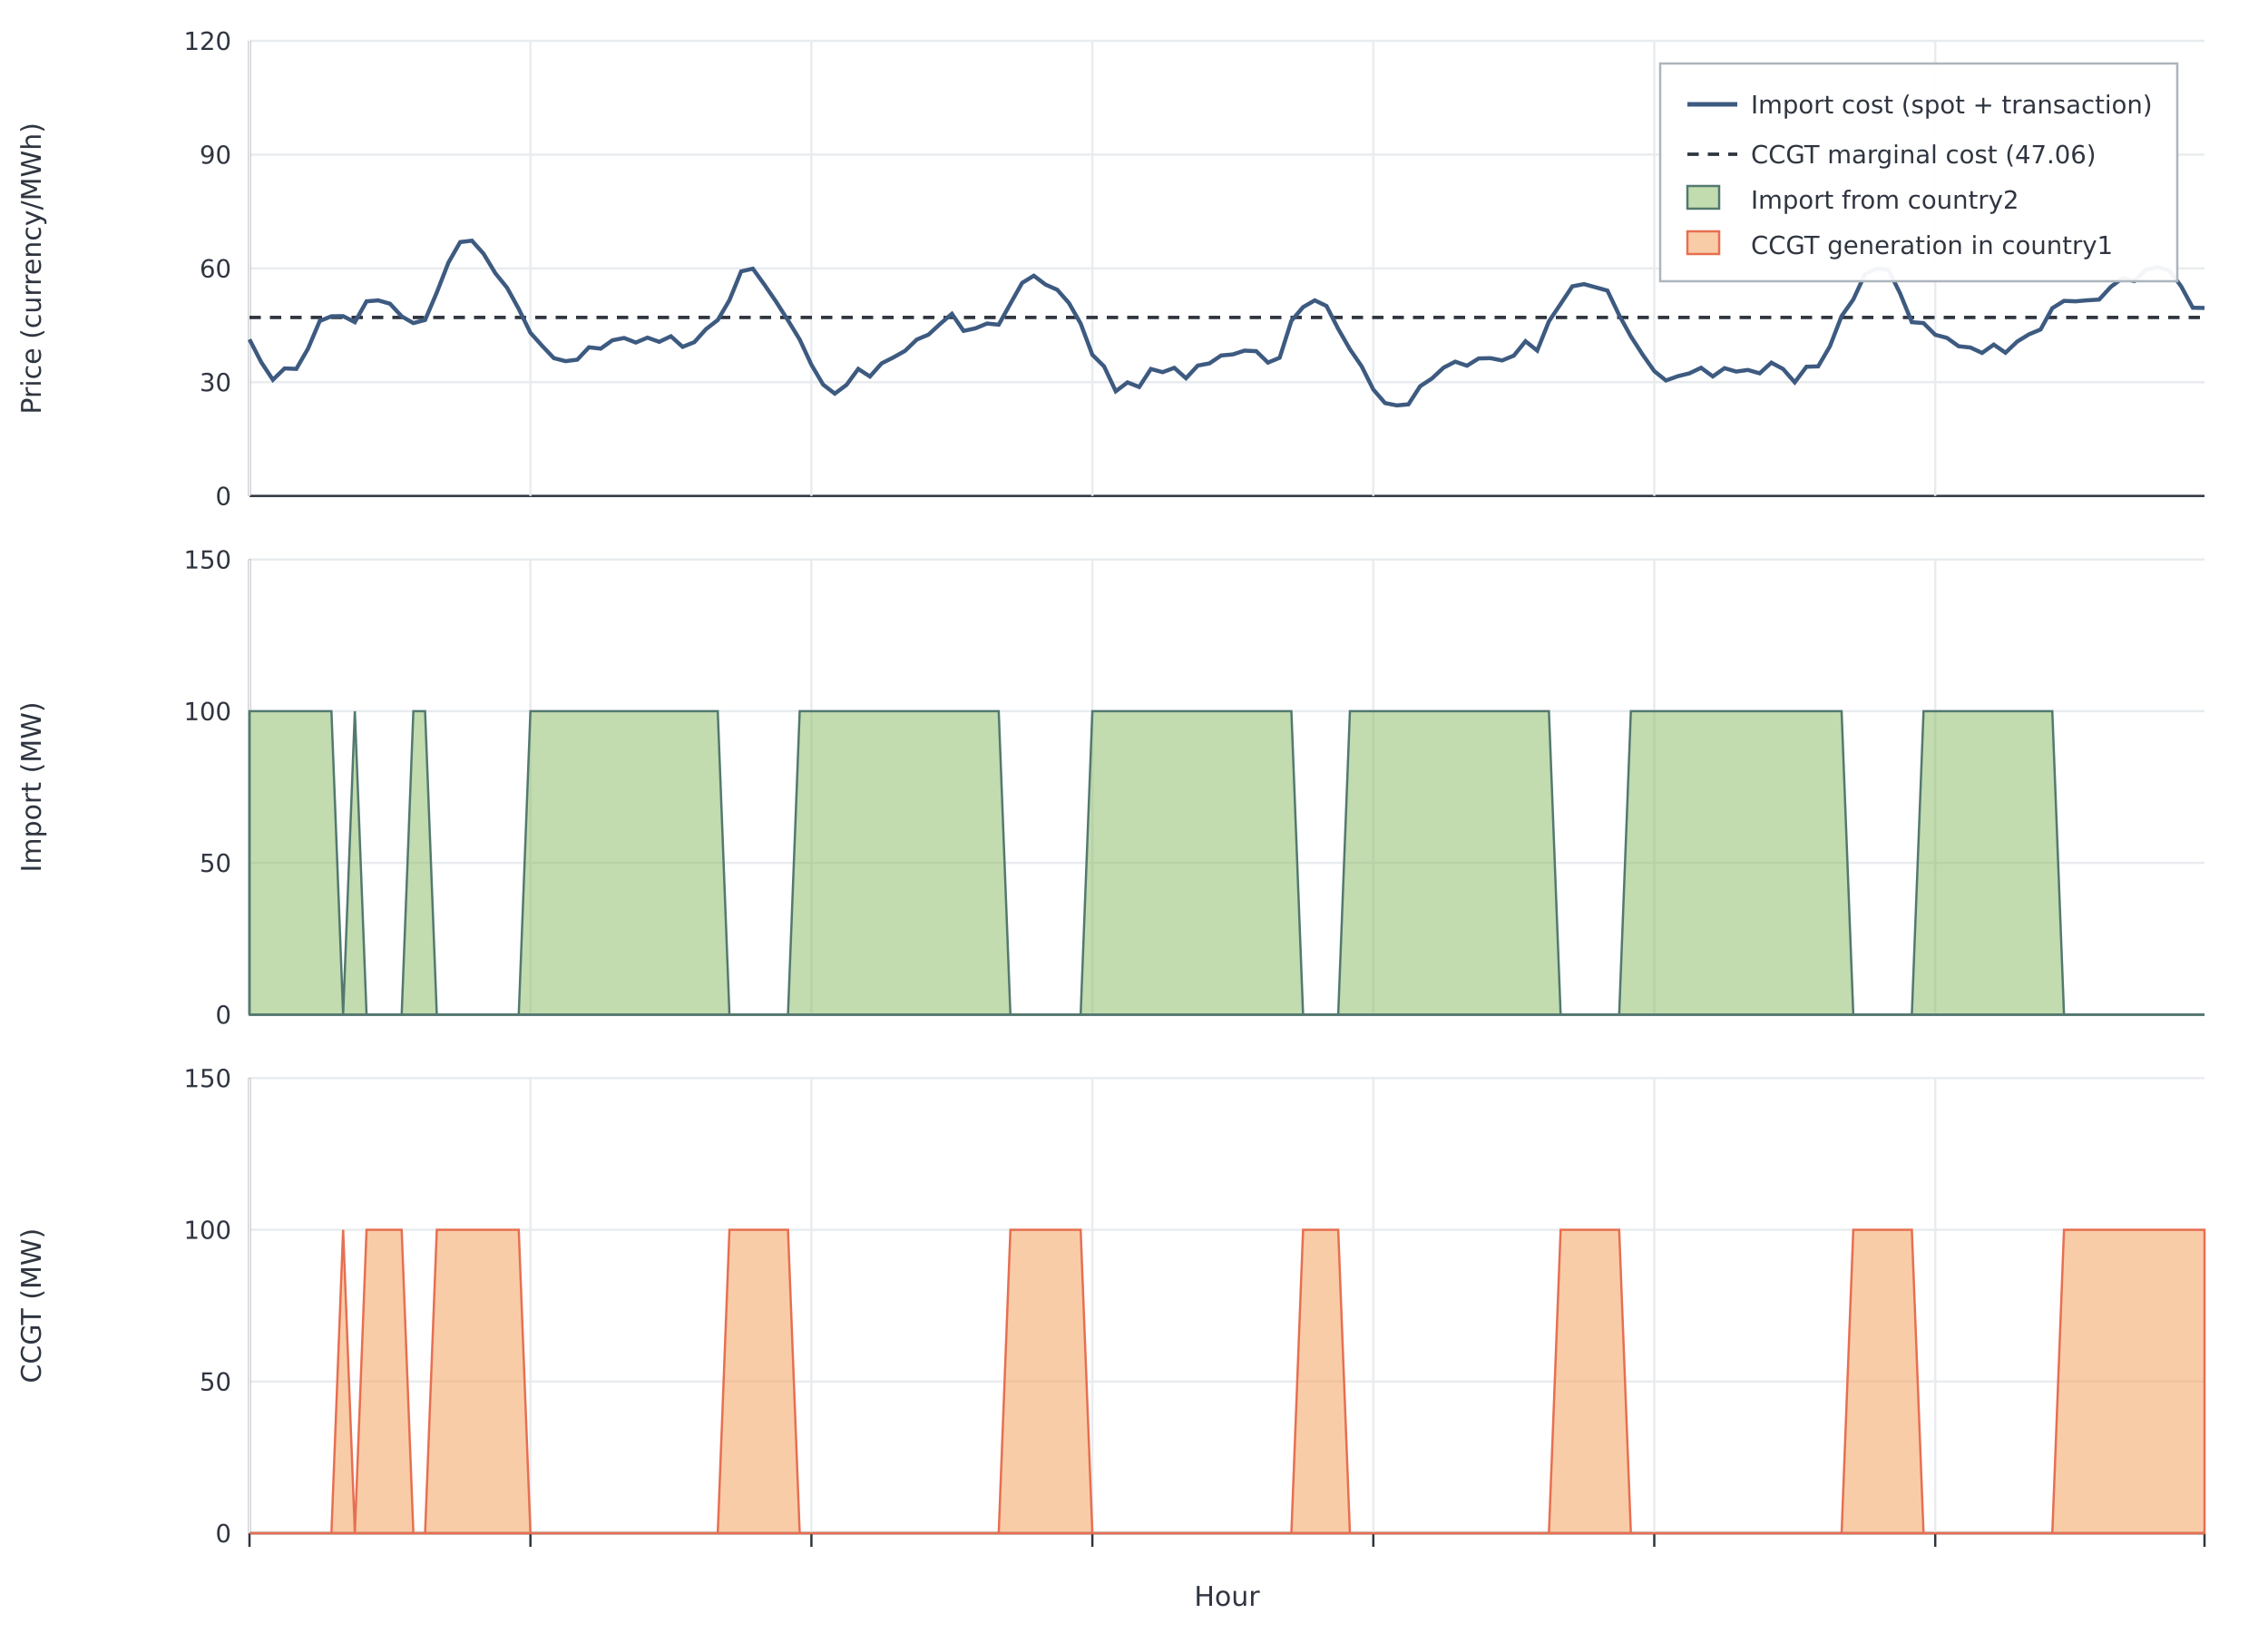
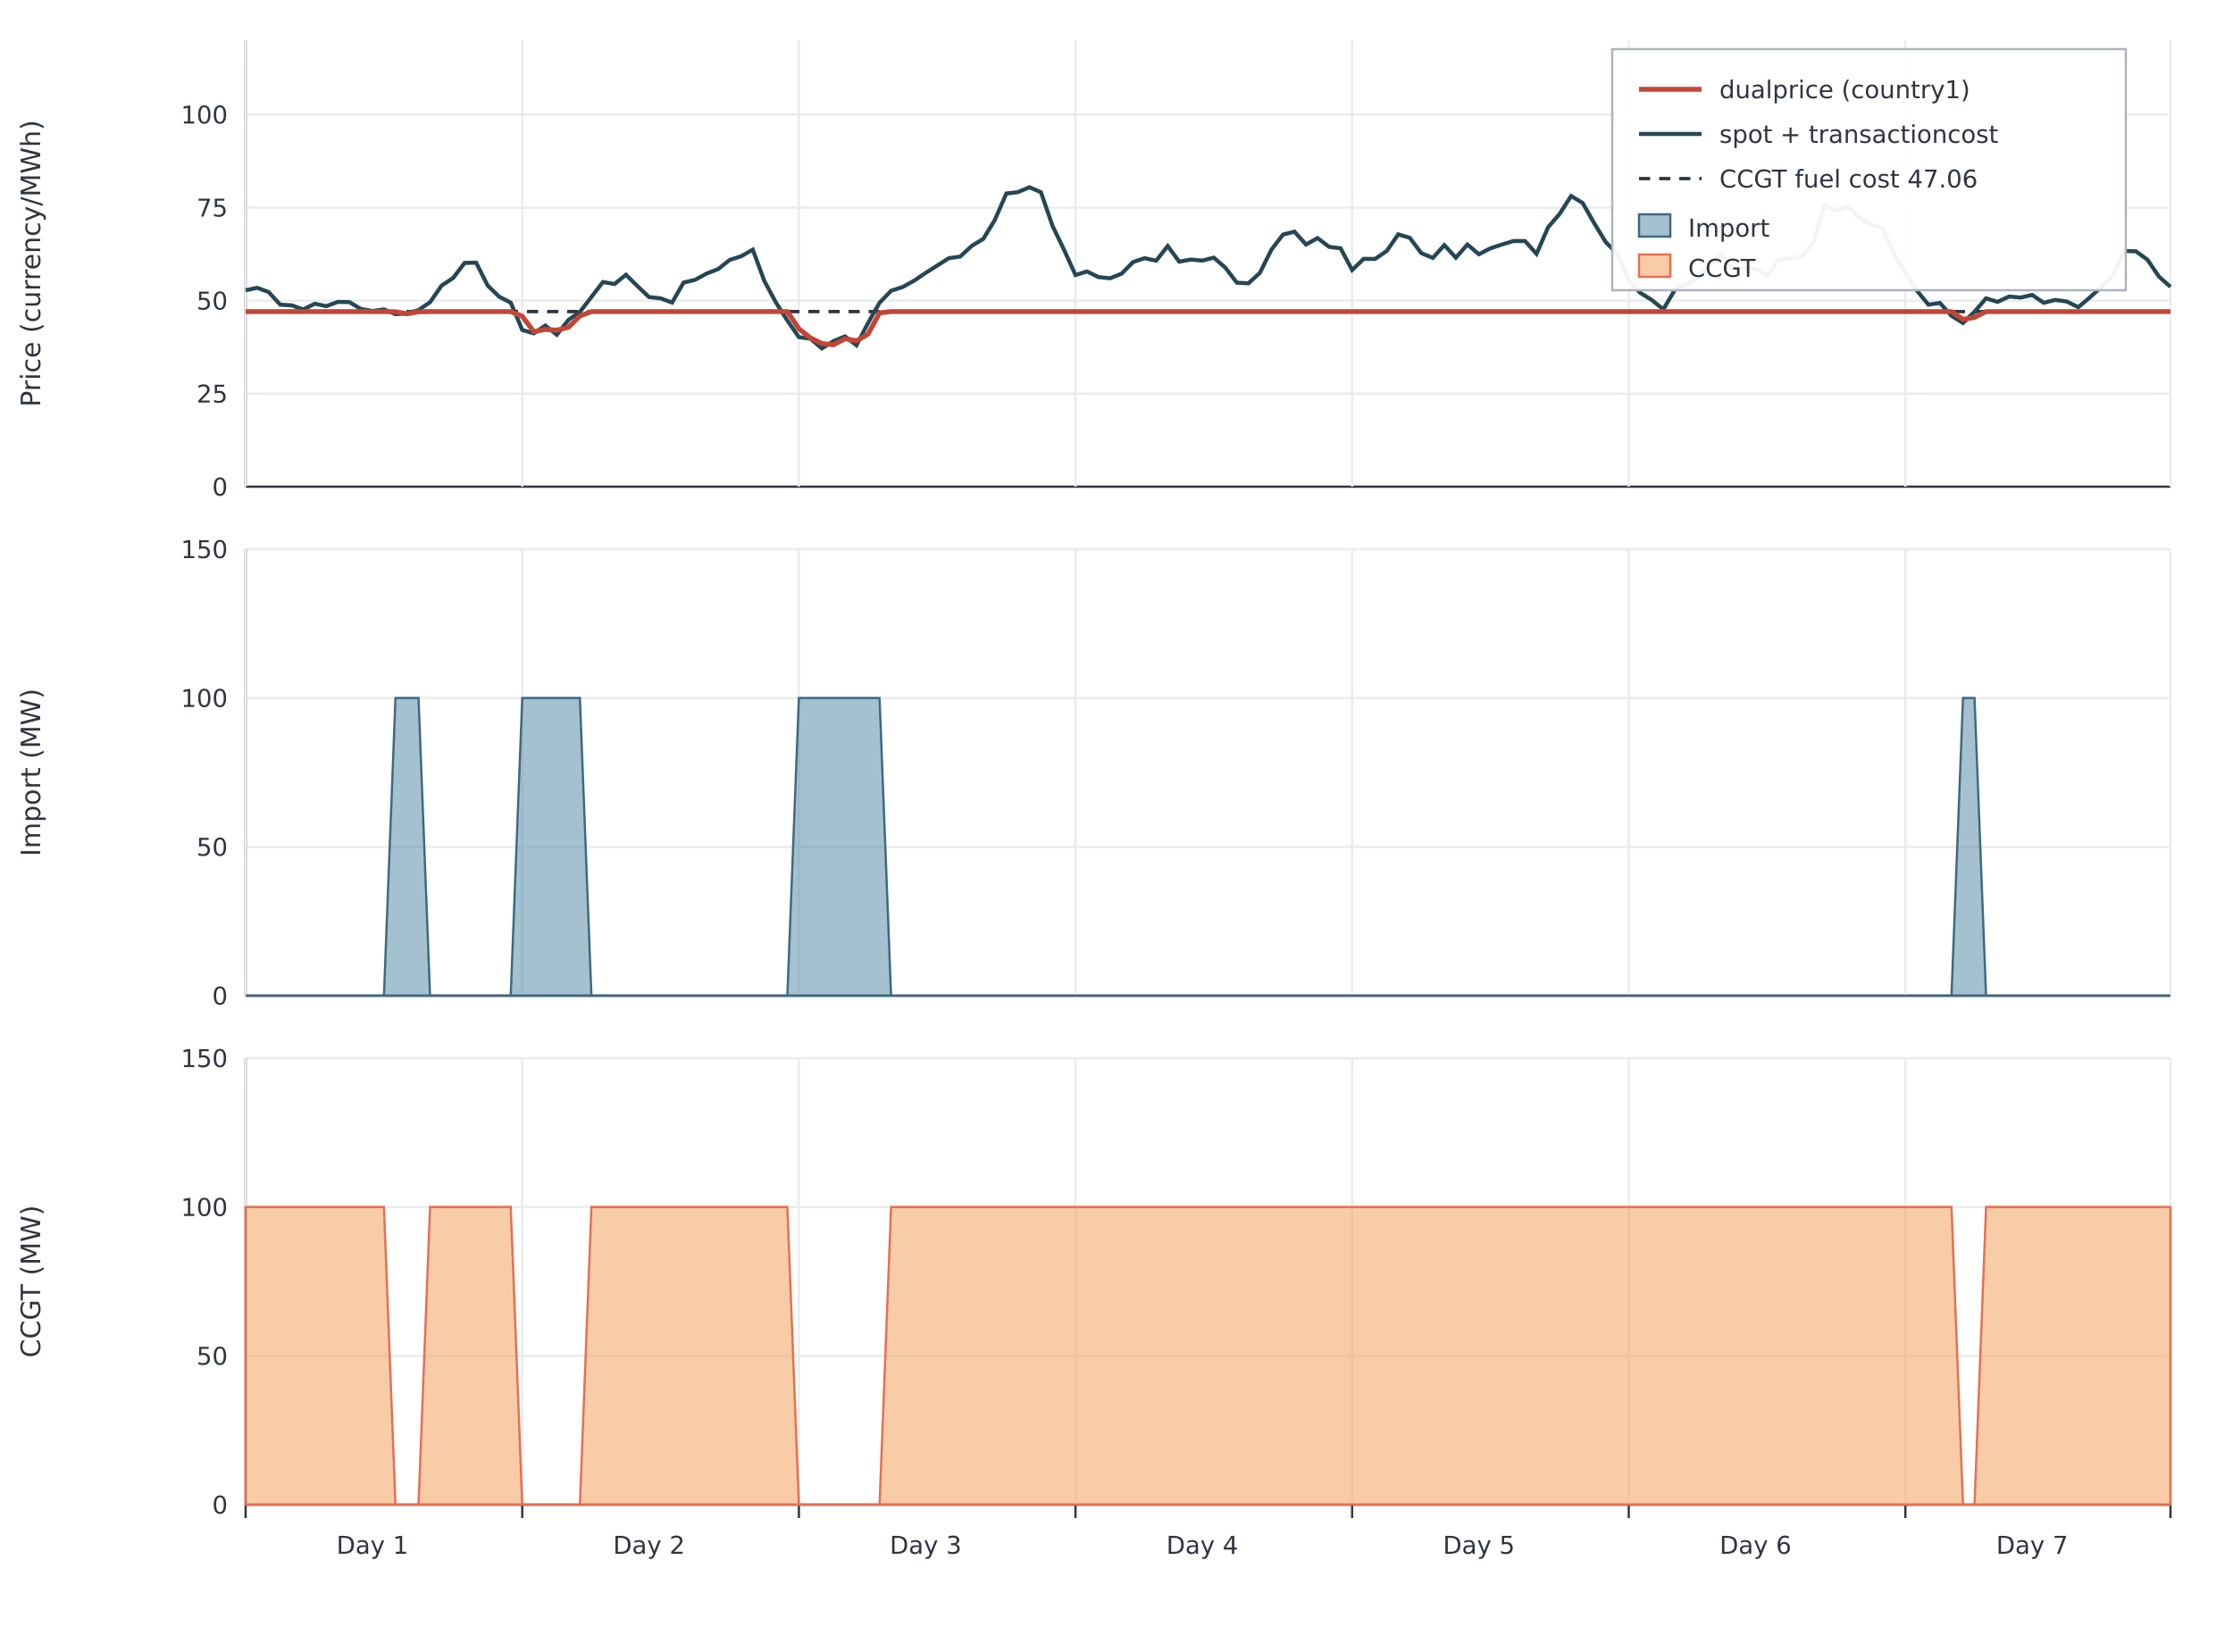
- <svg xmlns="http://www.w3.org/2000/svg" width="1000" height="720" viewBox="0 0 1000 720" role="img" aria-label="Price interconnection dispatch switching over one week">
+ <svg xmlns="http://www.w3.org/2000/svg" width="1000" height="740" viewBox="0 0 1000 740" role="img" aria-label="Domestic dualprice versus import cost and CCGT dispatch over one week">
  <rect width="100%" height="100%" fill="#ffffff" />
-   <line x1="110.0" y1="218.67" x2="972.0" y2="218.67" stroke="#e9ecef" stroke-width="1" />
-   <text x="102.0" y="222.67" text-anchor="end" font-family="DejaVu Sans, sans-serif" font-size="11" fill="#2f3540">0</text>
-   <line x1="110.0" y1="168.5" x2="972.0" y2="168.5" stroke="#e9ecef" stroke-width="1" />
-   <text x="102.0" y="172.5" text-anchor="end" font-family="DejaVu Sans, sans-serif" font-size="11" fill="#2f3540">30</text>
-   <line x1="110.0" y1="118.33" x2="972.0" y2="118.33" stroke="#e9ecef" stroke-width="1" />
-   <text x="102.0" y="122.33" text-anchor="end" font-family="DejaVu Sans, sans-serif" font-size="11" fill="#2f3540">60</text>
-   <line x1="110.0" y1="68.17" x2="972.0" y2="68.17" stroke="#e9ecef" stroke-width="1" />
-   <text x="102.0" y="72.17" text-anchor="end" font-family="DejaVu Sans, sans-serif" font-size="11" fill="#2f3540">90</text>
-   <line x1="110.0" y1="18.0" x2="972.0" y2="18.0" stroke="#e9ecef" stroke-width="1" />
-   <text x="102.0" y="22.0" text-anchor="end" font-family="DejaVu Sans, sans-serif" font-size="11" fill="#2f3540">120</text>
-   <line x1="110.0" y1="18.0" x2="110.0" y2="218.667" stroke="#2f3540" stroke-width="1" />
-   <line x1="110.0" y1="218.667" x2="972.0" y2="218.667" stroke="#2f3540" stroke-width="1" />
-   <line x1="110.0" y1="447.33" x2="972.0" y2="447.33" stroke="#e9ecef" stroke-width="1" />
-   <text x="102.0" y="451.33" text-anchor="end" font-family="DejaVu Sans, sans-serif" font-size="11" fill="#2f3540">0</text>
-   <line x1="110.0" y1="380.44" x2="972.0" y2="380.44" stroke="#e9ecef" stroke-width="1" />
-   <text x="102.0" y="384.44" text-anchor="end" font-family="DejaVu Sans, sans-serif" font-size="11" fill="#2f3540">50</text>
-   <line x1="110.0" y1="313.56" x2="972.0" y2="313.56" stroke="#e9ecef" stroke-width="1" />
-   <text x="102.0" y="317.56" text-anchor="end" font-family="DejaVu Sans, sans-serif" font-size="11" fill="#2f3540">100</text>
-   <line x1="110.0" y1="246.67" x2="972.0" y2="246.67" stroke="#e9ecef" stroke-width="1" />
-   <text x="102.0" y="250.67" text-anchor="end" font-family="DejaVu Sans, sans-serif" font-size="11" fill="#2f3540">150</text>
-   <line x1="110.0" y1="246.667" x2="110.0" y2="447.333" stroke="#2f3540" stroke-width="1" />
-   <line x1="110.0" y1="447.333" x2="972.0" y2="447.333" stroke="#2f3540" stroke-width="1" />
-   <line x1="110.0" y1="676.0" x2="972.0" y2="676.0" stroke="#e9ecef" stroke-width="1" />
-   <text x="102.0" y="680.0" text-anchor="end" font-family="DejaVu Sans, sans-serif" font-size="11" fill="#2f3540">0</text>
-   <line x1="110.0" y1="609.11" x2="972.0" y2="609.11" stroke="#e9ecef" stroke-width="1" />
-   <text x="102.0" y="613.11" text-anchor="end" font-family="DejaVu Sans, sans-serif" font-size="11" fill="#2f3540">50</text>
-   <line x1="110.0" y1="542.22" x2="972.0" y2="542.22" stroke="#e9ecef" stroke-width="1" />
-   <text x="102.0" y="546.22" text-anchor="end" font-family="DejaVu Sans, sans-serif" font-size="11" fill="#2f3540">100</text>
-   <line x1="110.0" y1="475.33" x2="972.0" y2="475.33" stroke="#e9ecef" stroke-width="1" />
-   <text x="102.0" y="479.33" text-anchor="end" font-family="DejaVu Sans, sans-serif" font-size="11" fill="#2f3540">150</text>
-   <line x1="110.0" y1="475.333" x2="110.0" y2="676.0" stroke="#2f3540" stroke-width="1" />
-   <line x1="110.0" y1="676.0" x2="972.0" y2="676.0" stroke="#2f3540" stroke-width="1" />
-   <text x="18" y="118.333" text-anchor="middle" font-family="DejaVu Sans, sans-serif" font-size="12" fill="#2f3540" transform="rotate(-90 18 118.3333)">Price (currency/MWh)</text>
-   <text x="18" y="347.0" text-anchor="middle" font-family="DejaVu Sans, sans-serif" font-size="12" fill="#2f3540" transform="rotate(-90 18 347.0)">Import (MW)</text>
-   <text x="18" y="575.667" text-anchor="middle" font-family="DejaVu Sans, sans-serif" font-size="12" fill="#2f3540" transform="rotate(-90 18 575.6667)">CCGT (MW)</text>
-   <line x1="110.0" y1="676.0" x2="110.0" y2="682.0" stroke="#2f3540" stroke-width="1" />
-   <line x1="110.0" y1="18.0" x2="110.0" y2="218.667" stroke="#e9ecef" stroke-width="1" />
-   <line x1="110.0" y1="246.667" x2="110.0" y2="447.333" stroke="#e9ecef" stroke-width="1" />
-   <line x1="110.0" y1="475.333" x2="110.0" y2="676.0" stroke="#e9ecef" stroke-width="1" />
-   <line x1="233.88" y1="676.0" x2="233.88" y2="682.0" stroke="#2f3540" stroke-width="1" />
-   <line x1="233.88" y1="18.0" x2="233.88" y2="218.667" stroke="#e9ecef" stroke-width="1" />
-   <line x1="233.88" y1="246.667" x2="233.88" y2="447.333" stroke="#e9ecef" stroke-width="1" />
-   <line x1="233.88" y1="475.333" x2="233.88" y2="676.0" stroke="#e9ecef" stroke-width="1" />
-   <line x1="357.76" y1="676.0" x2="357.76" y2="682.0" stroke="#2f3540" stroke-width="1" />
-   <line x1="357.76" y1="18.0" x2="357.76" y2="218.667" stroke="#e9ecef" stroke-width="1" />
-   <line x1="357.76" y1="246.667" x2="357.76" y2="447.333" stroke="#e9ecef" stroke-width="1" />
-   <line x1="357.76" y1="475.333" x2="357.76" y2="676.0" stroke="#e9ecef" stroke-width="1" />
-   <line x1="481.64" y1="676.0" x2="481.64" y2="682.0" stroke="#2f3540" stroke-width="1" />
-   <line x1="481.64" y1="18.0" x2="481.64" y2="218.667" stroke="#e9ecef" stroke-width="1" />
-   <line x1="481.64" y1="246.667" x2="481.64" y2="447.333" stroke="#e9ecef" stroke-width="1" />
-   <line x1="481.64" y1="475.333" x2="481.64" y2="676.0" stroke="#e9ecef" stroke-width="1" />
-   <line x1="605.52" y1="676.0" x2="605.52" y2="682.0" stroke="#2f3540" stroke-width="1" />
-   <line x1="605.52" y1="18.0" x2="605.52" y2="218.667" stroke="#e9ecef" stroke-width="1" />
-   <line x1="605.52" y1="246.667" x2="605.52" y2="447.333" stroke="#e9ecef" stroke-width="1" />
-   <line x1="605.52" y1="475.333" x2="605.52" y2="676.0" stroke="#e9ecef" stroke-width="1" />
-   <line x1="729.4" y1="676.0" x2="729.4" y2="682.0" stroke="#2f3540" stroke-width="1" />
-   <line x1="729.4" y1="18.0" x2="729.4" y2="218.667" stroke="#e9ecef" stroke-width="1" />
-   <line x1="729.4" y1="246.667" x2="729.4" y2="447.333" stroke="#e9ecef" stroke-width="1" />
-   <line x1="729.4" y1="475.333" x2="729.4" y2="676.0" stroke="#e9ecef" stroke-width="1" />
-   <line x1="853.28" y1="676.0" x2="853.28" y2="682.0" stroke="#2f3540" stroke-width="1" />
-   <line x1="853.28" y1="18.0" x2="853.28" y2="218.667" stroke="#e9ecef" stroke-width="1" />
-   <line x1="853.28" y1="246.667" x2="853.28" y2="447.333" stroke="#e9ecef" stroke-width="1" />
-   <line x1="853.28" y1="475.333" x2="853.28" y2="676.0" stroke="#e9ecef" stroke-width="1" />
-   <line x1="972.0" y1="676.0" x2="972.0" y2="682.0" stroke="#2f3540" stroke-width="1" />
-   <line x1="110.0" y1="139.97" x2="972.0" y2="139.97" stroke="#2f3540" stroke-width="1.5" stroke-dasharray="5 4" />
-   <polyline fill="none" stroke="#3d5a80" stroke-width="1.8" points="110.0,149.64 115.16,159.65 120.32,167.45 125.49,162.43 130.65,162.65 135.81,153.72 140.97,141.54 146.13,139.45 151.29,139.39 156.46,142.06 161.62,132.85 166.78,132.45 171.94,133.9 177.1,139.47 182.26,142.46 187.43,141.08 192.59,128.95 197.75,115.72 202.91,106.73 208.07,106.11 213.23,111.9 218.4,120.46 223.56,126.84 228.72,136.19 233.88,146.74 239.04,152.48 244.2,157.9 249.37,159.24 254.53,158.58 259.69,153.12 264.85,153.72 270.01,150.04 275.17,149.02 280.34,151.03 285.5,148.87 290.66,150.71 295.82,148.27 300.98,152.93 306.14,150.86 311.31,145.09 316.47,141.11 321.63,132.33 326.79,119.65 331.95,118.47 337.11,125.61 342.28,133.15 347.44,141.26 352.6,149.69 357.76,160.81 362.92,169.57 368.08,173.55 373.25,169.69 378.41,162.66 383.57,165.99 388.73,160.21 393.89,157.6 399.05,154.69 404.22,149.72 409.38,147.55 414.54,142.8 419.7,138.37 424.86,145.89 430.02,144.79 435.19,142.65 440.35,143.15 445.51,133.87 450.67,124.74 455.83,121.56 460.99,125.47 466.16,127.76 471.32,133.6 476.48,142.66 481.64,156.44 486.8,161.53 491.96,172.51 497.13,168.6 502.29,170.62 507.45,162.68 512.61,164.09 517.77,162.18 522.93,166.76 528.1,161.19 533.26,160.22 538.42,156.74 543.58,156.26 548.74,154.59 553.9,154.84 559.07,159.87 564.23,157.73 569.39,141.46 574.55,135.41 579.71,132.43 584.87,134.91 590.04,145.01 595.2,153.97 600.36,161.48 605.52,171.74 610.68,177.71 615.84,178.75 621.01,178.27 626.17,170.29 631.33,166.91 636.49,162.11 641.65,159.45 646.81,161.24 651.98,158.05 657.14,157.91 662.3,158.92 667.46,156.81 672.62,150.46 677.78,154.57 682.95,141.68 688.11,134.0 693.27,126.24 698.43,125.27 703.59,126.69 708.75,128.13 713.92,138.95 719.08,148.33 724.24,156.31 729.4,163.63 734.56,167.76 739.72,165.89 744.89,164.6 750.05,162.16 755.21,165.97 760.37,162.33 765.53,163.82 770.69,163.12 775.86,164.6 781.02,159.9 786.18,162.68 791.34,168.57 796.5,161.69 801.66,161.53 806.83,152.7 811.99,139.37 817.15,132.05 822.31,120.91 827.47,118.43 832.63,118.95 837.8,129.39 842.96,142.05 848.12,142.45 853.28,147.61 858.44,148.97 863.6,152.66 868.77,153.22 873.93,155.61 879.09,151.94 884.25,155.52 889.41,150.61 894.57,147.43 899.74,145.26 904.9,135.87 910.06,132.66 915.22,132.85 920.38,132.4 925.54,132.08 930.71,126.46 935.87,122.63 941.03,123.92 946.19,118.97 951.35,117.78 956.51,119.22 961.68,126.19 966.84,135.69 972.0,135.77" />
-   <path d="M 110.0 447.33 L 110.0 313.56 L 115.16 313.56 L 120.32 313.56 L 125.49 313.56 L 130.65 313.56 L 135.81 313.56 L 140.97 313.56 L 146.13 313.56 L 151.29 447.33 L 156.46 313.56 L 161.62 447.33 L 166.78 447.33 L 171.94 447.33 L 177.1 447.33 L 182.26 313.56 L 187.43 313.56 L 192.59 447.33 L 197.75 447.33 L 202.91 447.33 L 208.07 447.33 L 213.23 447.33 L 218.4 447.33 L 223.56 447.33 L 228.72 447.33 L 233.88 313.56 L 239.04 313.56 L 244.2 313.56 L 249.37 313.56 L 254.53 313.56 L 259.69 313.56 L 264.85 313.56 L 270.01 313.56 L 275.17 313.56 L 280.34 313.56 L 285.5 313.56 L 290.66 313.56 L 295.82 313.56 L 300.98 313.56 L 306.14 313.56 L 311.31 313.56 L 316.47 313.56 L 321.63 447.33 L 326.79 447.33 L 331.95 447.33 L 337.11 447.33 L 342.28 447.33 L 347.44 447.33 L 352.6 313.56 L 357.76 313.56 L 362.92 313.56 L 368.08 313.56 L 373.25 313.56 L 378.41 313.56 L 383.57 313.56 L 388.73 313.56 L 393.89 313.56 L 399.05 313.56 L 404.22 313.56 L 409.38 313.56 L 414.54 313.56 L 419.7 313.56 L 424.86 313.56 L 430.02 313.56 L 435.19 313.56 L 440.35 313.56 L 445.51 447.33 L 450.67 447.33 L 455.83 447.33 L 460.99 447.33 L 466.16 447.33 L 471.32 447.33 L 476.48 447.33 L 481.64 313.56 L 486.8 313.56 L 491.96 313.56 L 497.13 313.56 L 502.29 313.56 L 507.45 313.56 L 512.61 313.56 L 517.77 313.56 L 522.93 313.56 L 528.1 313.56 L 533.26 313.56 L 538.42 313.56 L 543.58 313.56 L 548.74 313.56 L 553.9 313.56 L 559.07 313.56 L 564.23 313.56 L 569.39 313.56 L 574.55 447.33 L 579.71 447.33 L 584.87 447.33 L 590.04 447.33 L 595.2 313.56 L 600.36 313.56 L 605.52 313.56 L 610.68 313.56 L 615.84 313.56 L 621.01 313.56 L 626.17 313.56 L 631.33 313.56 L 636.49 313.56 L 641.65 313.56 L 646.81 313.56 L 651.98 313.56 L 657.14 313.56 L 662.3 313.56 L 667.46 313.56 L 672.62 313.56 L 677.78 313.56 L 682.95 313.56 L 688.11 447.33 L 693.27 447.33 L 698.43 447.33 L 703.59 447.33 L 708.75 447.33 L 713.92 447.33 L 719.08 313.56 L 724.24 313.56 L 729.4 313.56 L 734.56 313.56 L 739.72 313.56 L 744.89 313.56 L 750.05 313.56 L 755.21 313.56 L 760.37 313.56 L 765.53 313.56 L 770.69 313.56 L 775.86 313.56 L 781.02 313.56 L 786.18 313.56 L 791.34 313.56 L 796.5 313.56 L 801.66 313.56 L 806.83 313.56 L 811.99 313.56 L 817.15 447.33 L 822.31 447.33 L 827.47 447.33 L 832.63 447.33 L 837.8 447.33 L 842.96 447.33 L 848.12 313.56 L 853.28 313.56 L 858.44 313.56 L 863.6 313.56 L 868.77 313.56 L 873.93 313.56 L 879.09 313.56 L 884.25 313.56 L 889.41 313.56 L 894.57 313.56 L 899.74 313.56 L 904.9 313.56 L 910.06 447.33 L 915.22 447.33 L 920.38 447.33 L 925.54 447.33 L 930.71 447.33 L 935.87 447.33 L 941.03 447.33 L 946.19 447.33 L 951.35 447.33 L 956.51 447.33 L 961.68 447.33 L 966.84 447.33 L 972.0 447.33 L 972.0 447.33 Z" fill="#90be6d" fill-opacity="0.55" stroke="#52796f" stroke-width="1" />
-   <path d="M 110.0 676.0 L 110.0 676.0 L 115.16 676.0 L 120.32 676.0 L 125.49 676.0 L 130.65 676.0 L 135.81 676.0 L 140.97 676.0 L 146.13 676.0 L 151.29 542.22 L 156.46 676.0 L 161.62 542.22 L 166.78 542.22 L 171.94 542.22 L 177.1 542.22 L 182.26 676.0 L 187.43 676.0 L 192.59 542.22 L 197.75 542.22 L 202.91 542.22 L 208.07 542.22 L 213.23 542.22 L 218.4 542.22 L 223.56 542.22 L 228.72 542.22 L 233.88 676.0 L 239.04 676.0 L 244.2 676.0 L 249.37 676.0 L 254.53 676.0 L 259.69 676.0 L 264.85 676.0 L 270.01 676.0 L 275.17 676.0 L 280.34 676.0 L 285.5 676.0 L 290.66 676.0 L 295.82 676.0 L 300.98 676.0 L 306.14 676.0 L 311.31 676.0 L 316.47 676.0 L 321.63 542.22 L 326.79 542.22 L 331.95 542.22 L 337.11 542.22 L 342.28 542.22 L 347.44 542.22 L 352.6 676.0 L 357.76 676.0 L 362.92 676.0 L 368.08 676.0 L 373.25 676.0 L 378.41 676.0 L 383.57 676.0 L 388.73 676.0 L 393.89 676.0 L 399.05 676.0 L 404.22 676.0 L 409.38 676.0 L 414.54 676.0 L 419.7 676.0 L 424.86 676.0 L 430.02 676.0 L 435.19 676.0 L 440.35 676.0 L 445.51 542.22 L 450.67 542.22 L 455.83 542.22 L 460.99 542.22 L 466.16 542.22 L 471.32 542.22 L 476.48 542.22 L 481.64 676.0 L 486.8 676.0 L 491.96 676.0 L 497.13 676.0 L 502.29 676.0 L 507.45 676.0 L 512.61 676.0 L 517.77 676.0 L 522.93 676.0 L 528.1 676.0 L 533.26 676.0 L 538.42 676.0 L 543.58 676.0 L 548.74 676.0 L 553.9 676.0 L 559.07 676.0 L 564.23 676.0 L 569.39 676.0 L 574.55 542.22 L 579.71 542.22 L 584.87 542.22 L 590.04 542.22 L 595.2 676.0 L 600.36 676.0 L 605.52 676.0 L 610.68 676.0 L 615.84 676.0 L 621.01 676.0 L 626.17 676.0 L 631.33 676.0 L 636.49 676.0 L 641.65 676.0 L 646.81 676.0 L 651.98 676.0 L 657.14 676.0 L 662.3 676.0 L 667.46 676.0 L 672.62 676.0 L 677.78 676.0 L 682.95 676.0 L 688.11 542.22 L 693.27 542.22 L 698.43 542.22 L 703.59 542.22 L 708.75 542.22 L 713.92 542.22 L 719.08 676.0 L 724.24 676.0 L 729.4 676.0 L 734.56 676.0 L 739.72 676.0 L 744.89 676.0 L 750.05 676.0 L 755.21 676.0 L 760.37 676.0 L 765.53 676.0 L 770.69 676.0 L 775.86 676.0 L 781.02 676.0 L 786.18 676.0 L 791.34 676.0 L 796.5 676.0 L 801.66 676.0 L 806.83 676.0 L 811.99 676.0 L 817.15 542.22 L 822.31 542.22 L 827.47 542.22 L 832.63 542.22 L 837.8 542.22 L 842.96 542.22 L 848.12 676.0 L 853.28 676.0 L 858.44 676.0 L 863.6 676.0 L 868.77 676.0 L 873.93 676.0 L 879.09 676.0 L 884.25 676.0 L 889.41 676.0 L 894.57 676.0 L 899.74 676.0 L 904.9 676.0 L 910.06 542.22 L 915.22 542.22 L 920.38 542.22 L 925.54 542.22 L 930.71 542.22 L 935.87 542.22 L 941.03 542.22 L 946.19 542.22 L 951.35 542.22 L 956.51 542.22 L 961.68 542.22 L 966.84 542.22 L 972.0 542.22 L 972.0 676.0 Z" fill="#f4a261" fill-opacity="0.55" stroke="#e76f51" stroke-width="1" />
-   <rect x="732.0" y="28.0" width="228.0" height="96.0" fill="#ffffff" fill-opacity="0.94" stroke="#adb5bd" stroke-width="1" />
-   <line x1="744.0" y1="46.0" x2="766.0" y2="46.0" stroke="#3d5a80" stroke-width="2" />
-   <text x="772.0" y="50.0" font-family="DejaVu Sans, sans-serif" font-size="11" fill="#2f3540">Import cost (spot + transaction)</text>
-   <line x1="744.0" y1="68.0" x2="766.0" y2="68.0" stroke="#2f3540" stroke-width="1.5" stroke-dasharray="5 4" />
-   <text x="772.0" y="72.0" font-family="DejaVu Sans, sans-serif" font-size="11" fill="#2f3540">CCGT marginal cost (47.06)</text>
-   <rect x="744.0" y="82.0" width="14" height="10" fill="#90be6d" fill-opacity="0.55" stroke="#52796f" stroke-width="1" />
-   <text x="772.0" y="92.0" font-family="DejaVu Sans, sans-serif" font-size="11" fill="#2f3540">Import from country2</text>
-   <rect x="744.0" y="102.0" width="14" height="10" fill="#f4a261" fill-opacity="0.55" stroke="#e76f51" stroke-width="1" />
-   <text x="772.0" y="112.0" font-family="DejaVu Sans, sans-serif" font-size="11" fill="#2f3540">CCGT generation in country1</text>
-   <text x="541.0" y="708" text-anchor="middle" font-family="DejaVu Sans, sans-serif" font-size="12" fill="#2f3540">Hour</text>
+   <line x1="110.0" y1="218.0" x2="972.0" y2="218.0" stroke="#e9ecef" stroke-width="1" />
+   <text x="102.0" y="222.0" text-anchor="end" font-family="DejaVu Sans, sans-serif" font-size="11" fill="#2f3540">0</text>
+   <line x1="110.0" y1="176.333" x2="972.0" y2="176.333" stroke="#e9ecef" stroke-width="1" />
+   <text x="102.0" y="180.333" text-anchor="end" font-family="DejaVu Sans, sans-serif" font-size="11" fill="#2f3540">25</text>
+   <line x1="110.0" y1="134.667" x2="972.0" y2="134.667" stroke="#e9ecef" stroke-width="1" />
+   <text x="102.0" y="138.667" text-anchor="end" font-family="DejaVu Sans, sans-serif" font-size="11" fill="#2f3540">50</text>
+   <line x1="110.0" y1="93.0" x2="972.0" y2="93.0" stroke="#e9ecef" stroke-width="1" />
+   <text x="102.0" y="97.0" text-anchor="end" font-family="DejaVu Sans, sans-serif" font-size="11" fill="#2f3540">75</text>
+   <line x1="110.0" y1="51.333" x2="972.0" y2="51.333" stroke="#e9ecef" stroke-width="1" />
+   <text x="102.0" y="55.333" text-anchor="end" font-family="DejaVu Sans, sans-serif" font-size="11" fill="#2f3540">100</text>
+   <line x1="110.0" y1="18.0" x2="110.0" y2="218.0" stroke="#2f3540" stroke-width="1" />
+   <line x1="110.0" y1="218.0" x2="972.0" y2="218.0" stroke="#2f3540" stroke-width="1" />
+   <text x="18" y="118.0" text-anchor="middle" font-family="DejaVu Sans, sans-serif" font-size="12" fill="#2f3540" transform="rotate(-90 18 118.0)">Price (currency/MWh)</text>
+   <line x1="110.0" y1="446.0" x2="972.0" y2="446.0" stroke="#e9ecef" stroke-width="1" />
+   <text x="102.0" y="450.0" text-anchor="end" font-family="DejaVu Sans, sans-serif" font-size="11" fill="#2f3540">0</text>
+   <line x1="110.0" y1="379.333" x2="972.0" y2="379.333" stroke="#e9ecef" stroke-width="1" />
+   <text x="102.0" y="383.333" text-anchor="end" font-family="DejaVu Sans, sans-serif" font-size="11" fill="#2f3540">50</text>
+   <line x1="110.0" y1="312.667" x2="972.0" y2="312.667" stroke="#e9ecef" stroke-width="1" />
+   <text x="102.0" y="316.667" text-anchor="end" font-family="DejaVu Sans, sans-serif" font-size="11" fill="#2f3540">100</text>
+   <line x1="110.0" y1="246.0" x2="972.0" y2="246.0" stroke="#e9ecef" stroke-width="1" />
+   <text x="102.0" y="250.0" text-anchor="end" font-family="DejaVu Sans, sans-serif" font-size="11" fill="#2f3540">150</text>
+   <line x1="110.0" y1="246.0" x2="110.0" y2="446.0" stroke="#2f3540" stroke-width="1" />
+   <line x1="110.0" y1="446.0" x2="972.0" y2="446.0" stroke="#2f3540" stroke-width="1" />
+   <text x="18" y="346.0" text-anchor="middle" font-family="DejaVu Sans, sans-serif" font-size="12" fill="#2f3540" transform="rotate(-90 18 346.0)">Import (MW)</text>
+   <line x1="110.0" y1="674.0" x2="972.0" y2="674.0" stroke="#e9ecef" stroke-width="1" />
+   <text x="102.0" y="678.0" text-anchor="end" font-family="DejaVu Sans, sans-serif" font-size="11" fill="#2f3540">0</text>
+   <line x1="110.0" y1="607.333" x2="972.0" y2="607.333" stroke="#e9ecef" stroke-width="1" />
+   <text x="102.0" y="611.333" text-anchor="end" font-family="DejaVu Sans, sans-serif" font-size="11" fill="#2f3540">50</text>
+   <line x1="110.0" y1="540.667" x2="972.0" y2="540.667" stroke="#e9ecef" stroke-width="1" />
+   <text x="102.0" y="544.667" text-anchor="end" font-family="DejaVu Sans, sans-serif" font-size="11" fill="#2f3540">100</text>
+   <line x1="110.0" y1="474.0" x2="972.0" y2="474.0" stroke="#e9ecef" stroke-width="1" />
+   <text x="102.0" y="478.0" text-anchor="end" font-family="DejaVu Sans, sans-serif" font-size="11" fill="#2f3540">150</text>
+   <line x1="110.0" y1="474.0" x2="110.0" y2="674.0" stroke="#2f3540" stroke-width="1" />
+   <line x1="110.0" y1="674.0" x2="972.0" y2="674.0" stroke="#2f3540" stroke-width="1" />
+   <text x="18" y="574.0" text-anchor="middle" font-family="DejaVu Sans, sans-serif" font-size="12" fill="#2f3540" transform="rotate(-90 18 574.0)">CCGT (MW)</text>
+   <line x1="110.0" y1="18.0" x2="110.0" y2="218.0" stroke="#e9ecef" stroke-width="1" />
+   <line x1="110.0" y1="246.0" x2="110.0" y2="446.0" stroke="#e9ecef" stroke-width="1" />
+   <line x1="110.0" y1="474.0" x2="110.0" y2="674.0" stroke="#e9ecef" stroke-width="1" />
+   <line x1="110.0" y1="674.0" x2="110.0" y2="680.0" stroke="#2f3540" stroke-width="1" />
+   <text x="166.778" y="696.0" text-anchor="middle" font-family="DejaVu Sans, sans-serif" font-size="11" fill="#2f3540">Day 1</text>
+   <line x1="233.88" y1="18.0" x2="233.88" y2="218.0" stroke="#e9ecef" stroke-width="1" />
+   <line x1="233.88" y1="246.0" x2="233.88" y2="446.0" stroke="#e9ecef" stroke-width="1" />
+   <line x1="233.88" y1="474.0" x2="233.88" y2="674.0" stroke="#e9ecef" stroke-width="1" />
+   <line x1="233.88" y1="674.0" x2="233.88" y2="680.0" stroke="#2f3540" stroke-width="1" />
+   <text x="290.659" y="696.0" text-anchor="middle" font-family="DejaVu Sans, sans-serif" font-size="11" fill="#2f3540">Day 2</text>
+   <line x1="357.76" y1="18.0" x2="357.76" y2="218.0" stroke="#e9ecef" stroke-width="1" />
+   <line x1="357.76" y1="246.0" x2="357.76" y2="446.0" stroke="#e9ecef" stroke-width="1" />
+   <line x1="357.76" y1="474.0" x2="357.76" y2="674.0" stroke="#e9ecef" stroke-width="1" />
+   <line x1="357.76" y1="674.0" x2="357.76" y2="680.0" stroke="#2f3540" stroke-width="1" />
+   <text x="414.539" y="696.0" text-anchor="middle" font-family="DejaVu Sans, sans-serif" font-size="11" fill="#2f3540">Day 3</text>
+   <line x1="481.641" y1="18.0" x2="481.641" y2="218.0" stroke="#e9ecef" stroke-width="1" />
+   <line x1="481.641" y1="246.0" x2="481.641" y2="446.0" stroke="#e9ecef" stroke-width="1" />
+   <line x1="481.641" y1="474.0" x2="481.641" y2="674.0" stroke="#e9ecef" stroke-width="1" />
+   <line x1="481.641" y1="674.0" x2="481.641" y2="680.0" stroke="#2f3540" stroke-width="1" />
+   <text x="538.419" y="696.0" text-anchor="middle" font-family="DejaVu Sans, sans-serif" font-size="11" fill="#2f3540">Day 4</text>
+   <line x1="605.521" y1="18.0" x2="605.521" y2="218.0" stroke="#e9ecef" stroke-width="1" />
+   <line x1="605.521" y1="246.0" x2="605.521" y2="446.0" stroke="#e9ecef" stroke-width="1" />
+   <line x1="605.521" y1="474.0" x2="605.521" y2="674.0" stroke="#e9ecef" stroke-width="1" />
+   <line x1="605.521" y1="674.0" x2="605.521" y2="680.0" stroke="#2f3540" stroke-width="1" />
+   <text x="662.299" y="696.0" text-anchor="middle" font-family="DejaVu Sans, sans-serif" font-size="11" fill="#2f3540">Day 5</text>
+   <line x1="729.401" y1="18.0" x2="729.401" y2="218.0" stroke="#e9ecef" stroke-width="1" />
+   <line x1="729.401" y1="246.0" x2="729.401" y2="446.0" stroke="#e9ecef" stroke-width="1" />
+   <line x1="729.401" y1="474.0" x2="729.401" y2="674.0" stroke="#e9ecef" stroke-width="1" />
+   <line x1="729.401" y1="674.0" x2="729.401" y2="680.0" stroke="#2f3540" stroke-width="1" />
+   <text x="786.18" y="696.0" text-anchor="middle" font-family="DejaVu Sans, sans-serif" font-size="11" fill="#2f3540">Day 6</text>
+   <line x1="853.281" y1="18.0" x2="853.281" y2="218.0" stroke="#e9ecef" stroke-width="1" />
+   <line x1="853.281" y1="246.0" x2="853.281" y2="446.0" stroke="#e9ecef" stroke-width="1" />
+   <line x1="853.281" y1="474.0" x2="853.281" y2="674.0" stroke="#e9ecef" stroke-width="1" />
+   <line x1="853.281" y1="674.0" x2="853.281" y2="680.0" stroke="#2f3540" stroke-width="1" />
+   <text x="910.06" y="696.0" text-anchor="middle" font-family="DejaVu Sans, sans-serif" font-size="11" fill="#2f3540">Day 7</text>
+   <line x1="972.0" y1="18.0" x2="972.0" y2="218.0" stroke="#e9ecef" stroke-width="1" />
+   <line x1="972.0" y1="246.0" x2="972.0" y2="446.0" stroke="#e9ecef" stroke-width="1" />
+   <line x1="972.0" y1="474.0" x2="972.0" y2="674.0" stroke="#e9ecef" stroke-width="1" />
+   <line x1="972.0" y1="674.0" x2="972.0" y2="680.0" stroke="#2f3540" stroke-width="1" />
+   <line x1="110.0" y1="139.567" x2="972.0" y2="139.567" stroke="#2f3540" stroke-width="1.5" stroke-dasharray="5 4" />
+   <polyline fill="none" stroke="#264653" stroke-width="1.8" points="110.00,130.03 115.16,128.92 120.32,130.82 125.49,136.48 130.65,136.78 135.81,138.63 140.97,136.05 146.13,137.15 151.29,135.23 156.46,135.33 161.62,138.40 166.78,139.28 171.94,138.60 177.10,140.72 182.26,140.40 187.43,138.90 192.59,135.38 197.75,127.93 202.91,124.53 208.07,117.78 213.23,117.65 218.40,127.92 223.56,132.92 228.72,135.57 233.88,147.80 239.04,149.33 244.20,145.83 249.37,149.95 254.53,143.33 259.69,139.75 264.85,133.03 270.01,126.33 275.17,127.22 280.34,123.07 285.50,128.20 290.66,133.07 295.82,133.63 300.98,135.53 306.14,126.57 311.31,125.33 316.47,122.53 321.63,120.52 326.79,116.42 331.95,114.78 337.11,111.83 342.28,125.83 347.44,135.45 352.60,143.55 357.76,151.02 362.92,151.68 368.08,156.07 373.25,152.80 378.41,150.68 383.57,154.65 388.73,144.70 393.89,135.60 399.05,130.25 404.22,128.58 409.38,125.72 414.54,122.22 419.70,118.97 424.86,115.67 430.02,114.93 435.19,110.13 440.35,107.00 445.51,98.52 450.67,86.68 455.83,86.08 460.99,83.88 466.16,86.10 471.32,101.12 476.48,111.83 481.64,123.20 486.80,121.60 491.96,124.12 497.13,124.65 502.29,122.58 507.45,117.37 512.61,115.65 517.77,116.77 522.93,110.22 528.10,117.20 533.26,116.27 538.42,116.72 543.58,115.42 548.74,119.90 553.90,126.62 559.07,126.92 564.23,122.20 569.39,111.83 574.55,105.08 579.71,103.77 584.87,109.53 590.04,106.65 595.20,110.58 600.36,111.22 605.52,120.95 610.68,115.98 615.84,115.97 621.01,112.43 626.17,105.00 631.33,106.50 636.49,113.38 641.65,115.53 646.81,109.80 651.98,115.43 657.14,109.52 662.30,113.88 667.46,111.23 672.62,109.53 677.78,107.97 682.95,107.97 688.11,113.73 693.27,101.83 698.43,95.83 703.59,87.80 708.75,90.92 713.92,99.97 719.08,108.42 724.24,113.72 729.40,125.75 734.56,131.18 739.72,134.38 744.89,138.57 750.05,129.82 755.21,127.40 760.37,124.52 765.53,118.70 770.69,113.97 775.86,120.48 781.02,119.92 786.18,120.55 791.34,123.70 796.50,116.47 801.66,115.70 806.83,114.95 811.99,108.67 817.15,92.02 822.31,94.27 827.47,92.57 832.63,97.52 837.80,100.38 842.96,102.22 848.12,113.47 853.28,122.25 858.44,130.18 863.60,136.47 868.77,135.73 873.93,141.48 879.09,144.67 884.25,139.63 889.41,133.65 894.57,135.22 899.74,132.83 904.90,133.28 910.06,132.12 915.22,135.63 920.38,134.35 925.54,135.05 930.71,137.60 935.87,133.25 941.03,128.53 946.19,123.53 951.35,112.42 956.51,112.57 961.68,116.32 966.84,123.90 972.00,128.48" />
+   <polyline fill="none" stroke="#c44536" stroke-width="2.2" points="110.00,139.57 115.16,139.57 120.32,139.57 125.49,139.57 130.65,139.57 135.81,139.57 140.97,139.57 146.13,139.57 151.29,139.57 156.46,139.57 161.62,139.57 166.78,139.57 171.94,139.57 177.10,139.66 182.26,140.56 187.43,139.65 192.59,139.57 197.75,139.57 202.91,139.57 208.07,139.57 213.23,139.57 218.40,139.57 223.56,139.57 228.72,139.57 233.88,141.68 239.04,148.57 244.20,147.58 249.37,147.89 254.53,146.64 259.69,141.54 264.85,139.57 270.01,139.57 275.17,139.57 280.34,139.57 285.50,139.57 290.66,139.57 295.82,139.57 300.98,139.57 306.14,139.57 311.31,139.57 316.47,139.57 321.63,139.57 326.79,139.57 331.95,139.57 337.11,139.57 342.28,139.57 347.44,139.57 352.60,139.57 357.76,147.28 362.92,151.35 368.08,153.88 373.25,154.43 378.41,151.74 383.57,152.67 388.73,149.68 393.89,140.15 399.05,139.57 404.22,139.57 409.38,139.57 414.54,139.57 419.70,139.57 424.86,139.57 430.02,139.57 435.19,139.57 440.35,139.57 445.51,139.57 450.67,139.57 455.83,139.57 460.99,139.57 466.16,139.57 471.32,139.57 476.48,139.57 481.64,139.57 486.80,139.57 491.96,139.57 497.13,139.57 502.29,139.57 507.45,139.57 512.61,139.57 517.77,139.57 522.93,139.57 528.10,139.57 533.26,139.57 538.42,139.57 543.58,139.57 548.74,139.57 553.90,139.57 559.07,139.57 564.23,139.57 569.39,139.57 574.55,139.57 579.71,139.57 584.87,139.57 590.04,139.57 595.20,139.57 600.36,139.57 605.52,139.57 610.68,139.57 615.84,139.57 621.01,139.57 626.17,139.57 631.33,139.57 636.49,139.57 641.65,139.57 646.81,139.57 651.98,139.57 657.14,139.57 662.30,139.57 667.46,139.57 672.62,139.57 677.78,139.57 682.95,139.57 688.11,139.57 693.27,139.57 698.43,139.57 703.59,139.57 708.75,139.57 713.92,139.57 719.08,139.57 724.24,139.57 729.40,139.57 734.56,139.57 739.72,139.57 744.89,139.57 750.05,139.57 755.21,139.57 760.37,139.57 765.53,139.57 770.69,139.57 775.86,139.57 781.02,139.57 786.18,139.57 791.34,139.57 796.50,139.57 801.66,139.57 806.83,139.57 811.99,139.57 817.15,139.57 822.31,139.57 827.47,139.57 832.63,139.57 837.80,139.57 842.96,139.57 848.12,139.57 853.28,139.57 858.44,139.57 863.60,139.57 868.77,139.57 873.93,139.57 879.09,143.07 884.25,142.15 889.41,139.57 894.57,139.57 899.74,139.57 904.90,139.57 910.06,139.57 915.22,139.57 920.38,139.57 925.54,139.57 930.71,139.57 935.87,139.57 941.03,139.57 946.19,139.57 951.35,139.57 956.51,139.57 961.68,139.57 966.84,139.57 972.00,139.57" />
+   <path d="M 110.00 446.00 L 110.00 446.00 L 115.16 446.00 L 120.32 446.00 L 125.49 446.00 L 130.65 446.00 L 135.81 446.00 L 140.97 446.00 L 146.13 446.00 L 151.29 446.00 L 156.46 446.00 L 161.62 446.00 L 166.78 446.00 L 171.94 446.00 L 177.10 312.67 L 182.26 312.67 L 187.43 312.67 L 192.59 446.00 L 197.75 446.00 L 202.91 446.00 L 208.07 446.00 L 213.23 446.00 L 218.40 446.00 L 223.56 446.00 L 228.72 446.00 L 233.88 312.67 L 239.04 312.67 L 244.20 312.67 L 249.37 312.67 L 254.53 312.67 L 259.69 312.67 L 264.85 446.00 L 270.01 446.00 L 275.17 446.00 L 280.34 446.00 L 285.50 446.00 L 290.66 446.00 L 295.82 446.00 L 300.98 446.00 L 306.14 446.00 L 311.31 446.00 L 316.47 446.00 L 321.63 446.00 L 326.79 446.00 L 331.95 446.00 L 337.11 446.00 L 342.28 446.00 L 347.44 446.00 L 352.60 446.00 L 357.76 312.67 L 362.92 312.67 L 368.08 312.67 L 373.25 312.67 L 378.41 312.67 L 383.57 312.67 L 388.73 312.67 L 393.89 312.67 L 399.05 446.00 L 404.22 446.00 L 409.38 446.00 L 414.54 446.00 L 419.70 446.00 L 424.86 446.00 L 430.02 446.00 L 435.19 446.00 L 440.35 446.00 L 445.51 446.00 L 450.67 446.00 L 455.83 446.00 L 460.99 446.00 L 466.16 446.00 L 471.32 446.00 L 476.48 446.00 L 481.64 446.00 L 486.80 446.00 L 491.96 446.00 L 497.13 446.00 L 502.29 446.00 L 507.45 446.00 L 512.61 446.00 L 517.77 446.00 L 522.93 446.00 L 528.10 446.00 L 533.26 446.00 L 538.42 446.00 L 543.58 446.00 L 548.74 446.00 L 553.90 446.00 L 559.07 446.00 L 564.23 446.00 L 569.39 446.00 L 574.55 446.00 L 579.71 446.00 L 584.87 446.00 L 590.04 446.00 L 595.20 446.00 L 600.36 446.00 L 605.52 446.00 L 610.68 446.00 L 615.84 446.00 L 621.01 446.00 L 626.17 446.00 L 631.33 446.00 L 636.49 446.00 L 641.65 446.00 L 646.81 446.00 L 651.98 446.00 L 657.14 446.00 L 662.30 446.00 L 667.46 446.00 L 672.62 446.00 L 677.78 446.00 L 682.95 446.00 L 688.11 446.00 L 693.27 446.00 L 698.43 446.00 L 703.59 446.00 L 708.75 446.00 L 713.92 446.00 L 719.08 446.00 L 724.24 446.00 L 729.40 446.00 L 734.56 446.00 L 739.72 446.00 L 744.89 446.00 L 750.05 446.00 L 755.21 446.00 L 760.37 446.00 L 765.53 446.00 L 770.69 446.00 L 775.86 446.00 L 781.02 446.00 L 786.18 446.00 L 791.34 446.00 L 796.50 446.00 L 801.66 446.00 L 806.83 446.00 L 811.99 446.00 L 817.15 446.00 L 822.31 446.00 L 827.47 446.00 L 832.63 446.00 L 837.80 446.00 L 842.96 446.00 L 848.12 446.00 L 853.28 446.00 L 858.44 446.00 L 863.60 446.00 L 868.77 446.00 L 873.93 446.00 L 879.09 312.67 L 884.25 312.67 L 889.41 446.00 L 894.57 446.00 L 899.74 446.00 L 904.90 446.00 L 910.06 446.00 L 915.22 446.00 L 920.38 446.00 L 925.54 446.00 L 930.71 446.00 L 935.87 446.00 L 941.03 446.00 L 946.19 446.00 L 951.35 446.00 L 956.51 446.00 L 961.68 446.00 L 966.84 446.00 L 972.00 446.00 L 972.00 446.00 Z" fill="#5b8fa8" fill-opacity="0.55" stroke="#3d6a80" stroke-width="1" />
+   <path d="M 110.00 674.00 L 110.00 540.67 L 115.16 540.67 L 120.32 540.67 L 125.49 540.67 L 130.65 540.67 L 135.81 540.67 L 140.97 540.67 L 146.13 540.67 L 151.29 540.67 L 156.46 540.67 L 161.62 540.67 L 166.78 540.67 L 171.94 540.67 L 177.10 674.00 L 182.26 674.00 L 187.43 674.00 L 192.59 540.67 L 197.75 540.67 L 202.91 540.67 L 208.07 540.67 L 213.23 540.67 L 218.40 540.67 L 223.56 540.67 L 228.72 540.67 L 233.88 674.00 L 239.04 674.00 L 244.20 674.00 L 249.37 674.00 L 254.53 674.00 L 259.69 674.00 L 264.85 540.67 L 270.01 540.67 L 275.17 540.67 L 280.34 540.67 L 285.50 540.67 L 290.66 540.67 L 295.82 540.67 L 300.98 540.67 L 306.14 540.67 L 311.31 540.67 L 316.47 540.67 L 321.63 540.67 L 326.79 540.67 L 331.95 540.67 L 337.11 540.67 L 342.28 540.67 L 347.44 540.67 L 352.60 540.67 L 357.76 674.00 L 362.92 674.00 L 368.08 674.00 L 373.25 674.00 L 378.41 674.00 L 383.57 674.00 L 388.73 674.00 L 393.89 674.00 L 399.05 540.67 L 404.22 540.67 L 409.38 540.67 L 414.54 540.67 L 419.70 540.67 L 424.86 540.67 L 430.02 540.67 L 435.19 540.67 L 440.35 540.67 L 445.51 540.67 L 450.67 540.67 L 455.83 540.67 L 460.99 540.67 L 466.16 540.67 L 471.32 540.67 L 476.48 540.67 L 481.64 540.67 L 486.80 540.67 L 491.96 540.67 L 497.13 540.67 L 502.29 540.67 L 507.45 540.67 L 512.61 540.67 L 517.77 540.67 L 522.93 540.67 L 528.10 540.67 L 533.26 540.67 L 538.42 540.67 L 543.58 540.67 L 548.74 540.67 L 553.90 540.67 L 559.07 540.67 L 564.23 540.67 L 569.39 540.67 L 574.55 540.67 L 579.71 540.67 L 584.87 540.67 L 590.04 540.67 L 595.20 540.67 L 600.36 540.67 L 605.52 540.67 L 610.68 540.67 L 615.84 540.67 L 621.01 540.67 L 626.17 540.67 L 631.33 540.67 L 636.49 540.67 L 641.65 540.67 L 646.81 540.67 L 651.98 540.67 L 657.14 540.67 L 662.30 540.67 L 667.46 540.67 L 672.62 540.67 L 677.78 540.67 L 682.95 540.67 L 688.11 540.67 L 693.27 540.67 L 698.43 540.67 L 703.59 540.67 L 708.75 540.67 L 713.92 540.67 L 719.08 540.67 L 724.24 540.67 L 729.40 540.67 L 734.56 540.67 L 739.72 540.67 L 744.89 540.67 L 750.05 540.67 L 755.21 540.67 L 760.37 540.67 L 765.53 540.67 L 770.69 540.67 L 775.86 540.67 L 781.02 540.67 L 786.18 540.67 L 791.34 540.67 L 796.50 540.67 L 801.66 540.67 L 806.83 540.67 L 811.99 540.67 L 817.15 540.67 L 822.31 540.67 L 827.47 540.67 L 832.63 540.67 L 837.80 540.67 L 842.96 540.67 L 848.12 540.67 L 853.28 540.67 L 858.44 540.67 L 863.60 540.67 L 868.77 540.67 L 873.93 540.67 L 879.09 674.00 L 884.25 674.00 L 889.41 540.67 L 894.57 540.67 L 899.74 540.67 L 904.90 540.67 L 910.06 540.67 L 915.22 540.67 L 920.38 540.67 L 925.54 540.67 L 930.71 540.67 L 935.87 540.67 L 941.03 540.67 L 946.19 540.67 L 951.35 540.67 L 956.51 540.67 L 961.68 540.67 L 966.84 540.67 L 972.00 540.67 L 972.00 674.00 Z" fill="#f4a261" fill-opacity="0.55" stroke="#e76f51" stroke-width="1" />
+   <rect x="722.0" y="22.0" width="230" height="108" fill="#ffffff" fill-opacity="0.94" stroke="#adb5bd" stroke-width="1" />
+   <line x1="734.0" y1="40.0" x2="762.0" y2="40.0" stroke="#c44536" stroke-width="2.2" />
+   <text x="770.0" y="44.0" font-family="DejaVu Sans, sans-serif" font-size="11" fill="#2f3540">dualprice (country1)</text>
+   <line x1="734.0" y1="60.0" x2="762.0" y2="60.0" stroke="#264653" stroke-width="1.8" />
+   <text x="770.0" y="64.0" font-family="DejaVu Sans, sans-serif" font-size="11" fill="#2f3540">spot + transactioncost</text>
+   <line x1="734.0" y1="80.0" x2="762.0" y2="80.0" stroke="#2f3540" stroke-width="1.5" stroke-dasharray="5 4" />
+   <text x="770.0" y="84.0" font-family="DejaVu Sans, sans-serif" font-size="11" fill="#2f3540">CCGT fuel cost 47.06</text>
+   <rect x="734.0" y="96.0" width="14" height="10" fill="#5b8fa8" fill-opacity="0.55" stroke="#3d6a80" stroke-width="1" />
+   <text x="756.0" y="106.0" font-family="DejaVu Sans, sans-serif" font-size="11" fill="#2f3540">Import</text>
+   <rect x="734.0" y="114.0" width="14" height="10" fill="#f4a261" fill-opacity="0.55" stroke="#e76f51" stroke-width="1" />
+   <text x="756.0" y="124.0" font-family="DejaVu Sans, sans-serif" font-size="11" fill="#2f3540">CCGT</text>
</svg>
